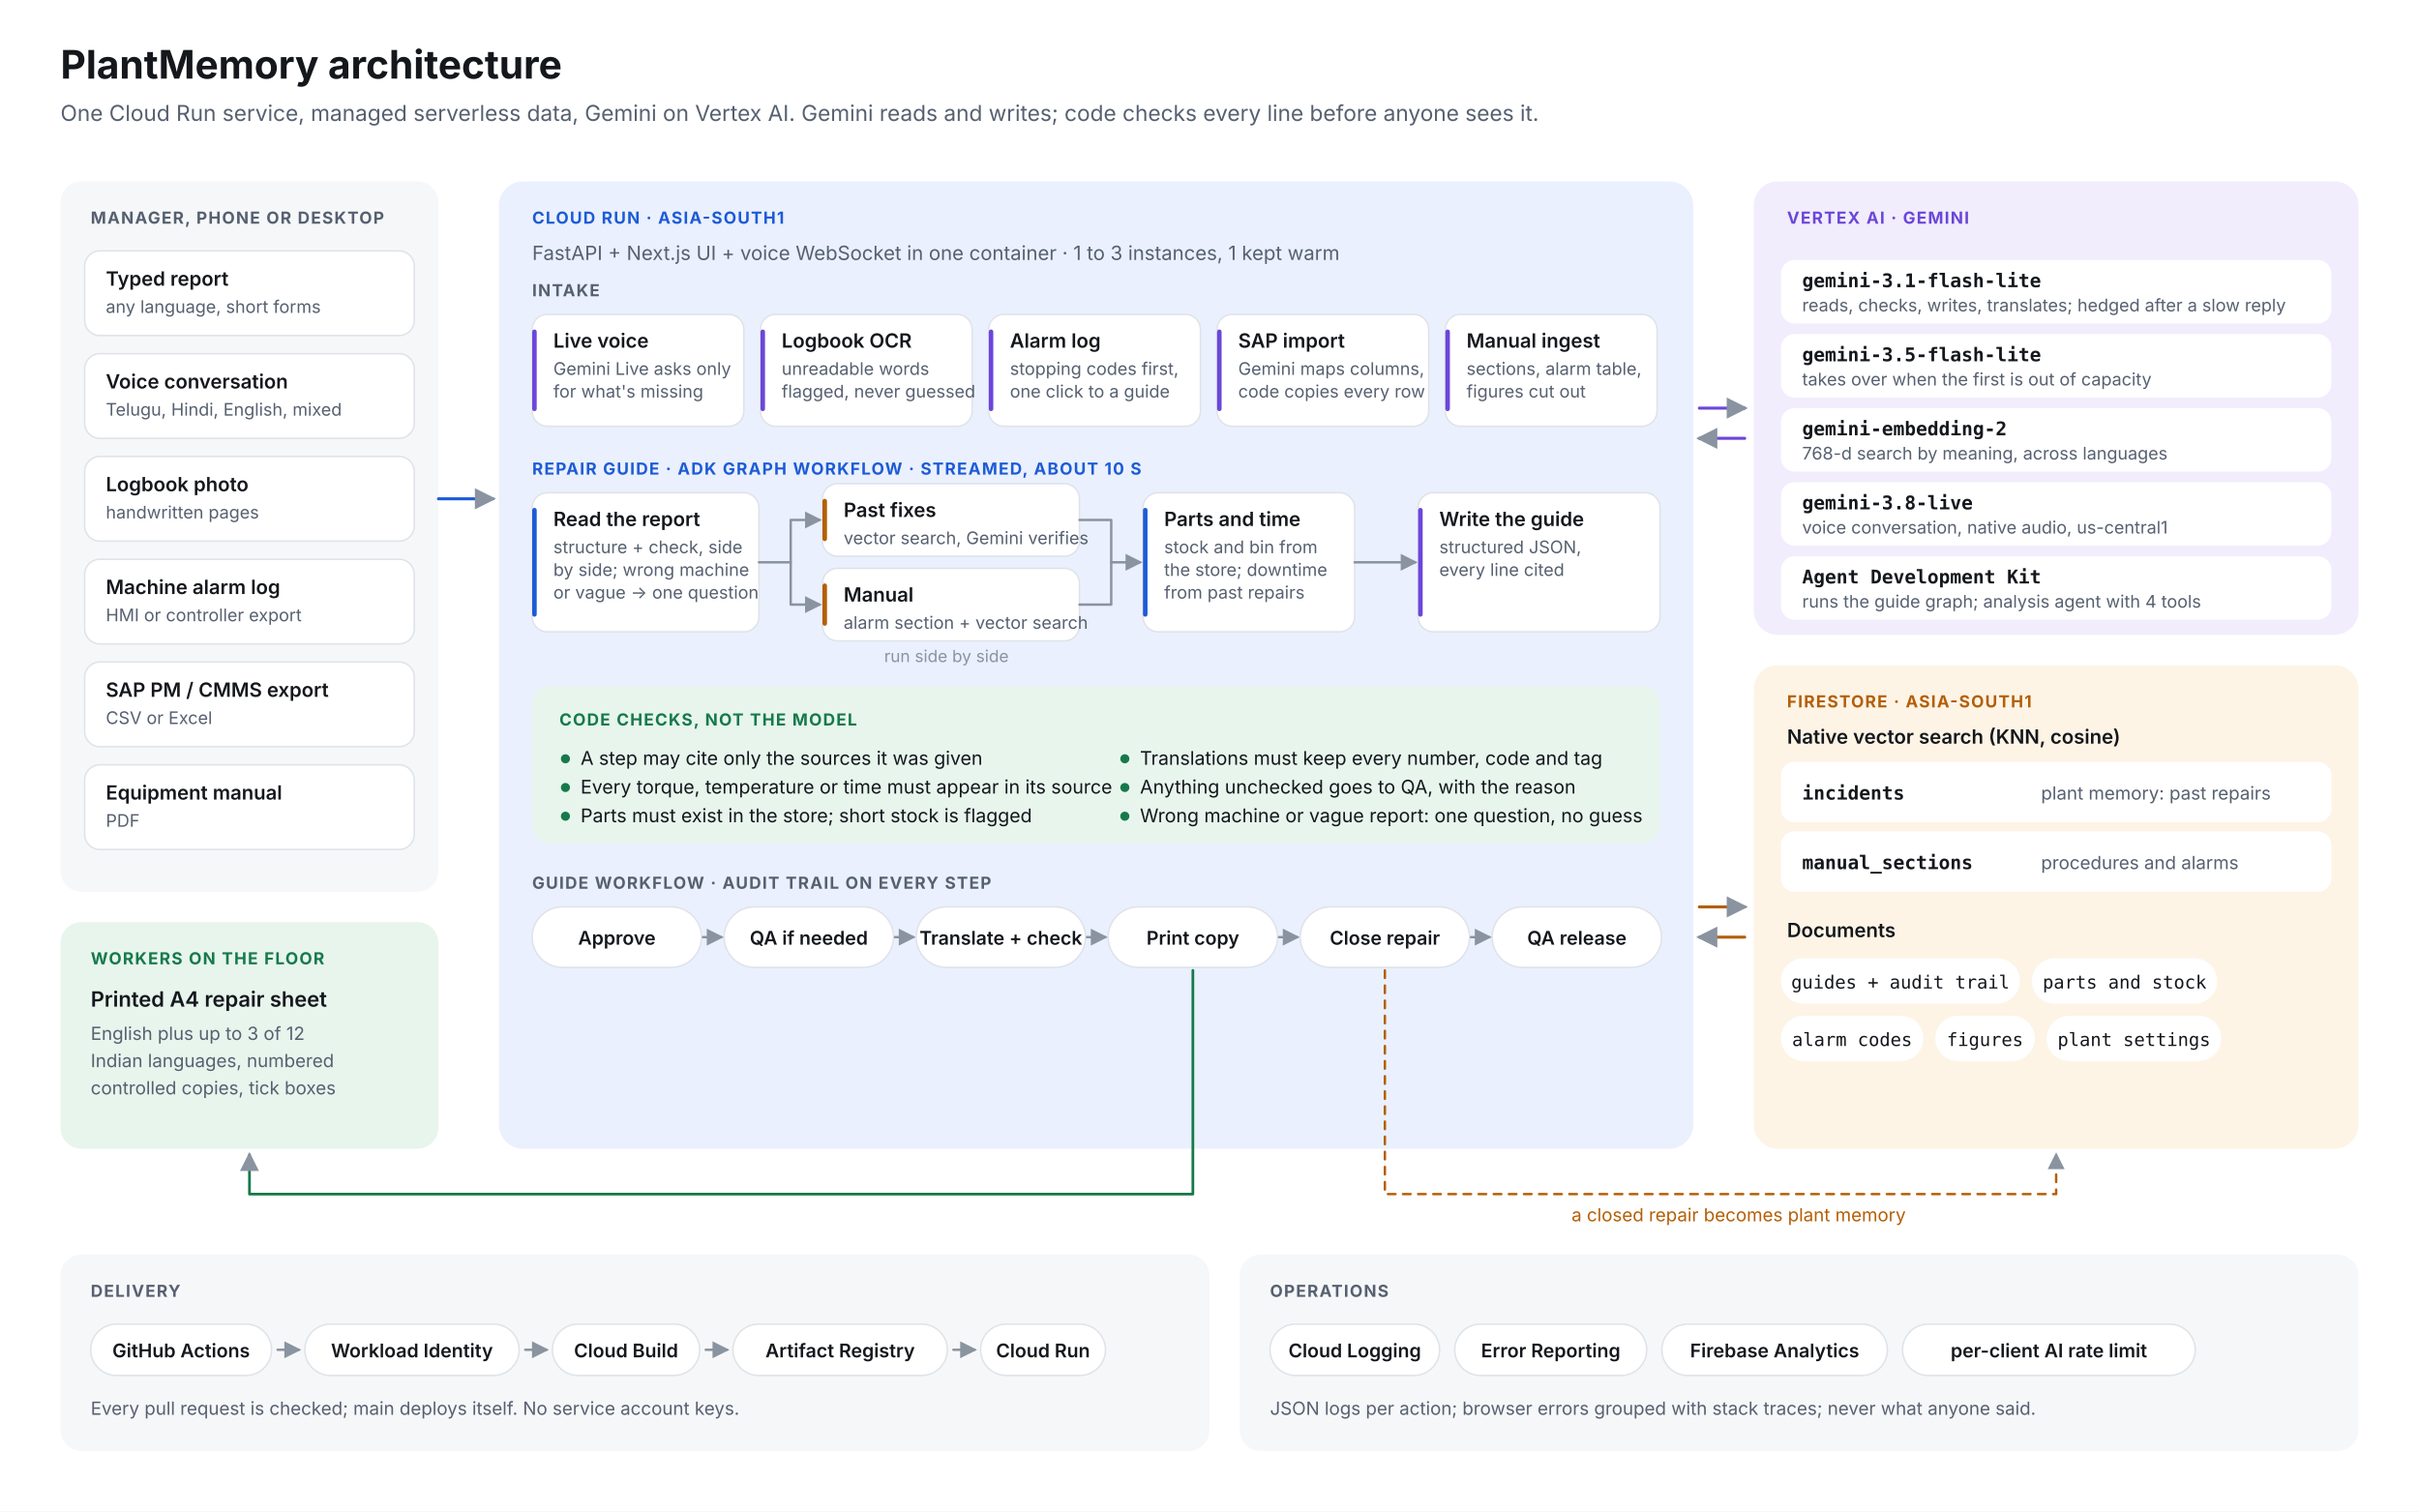
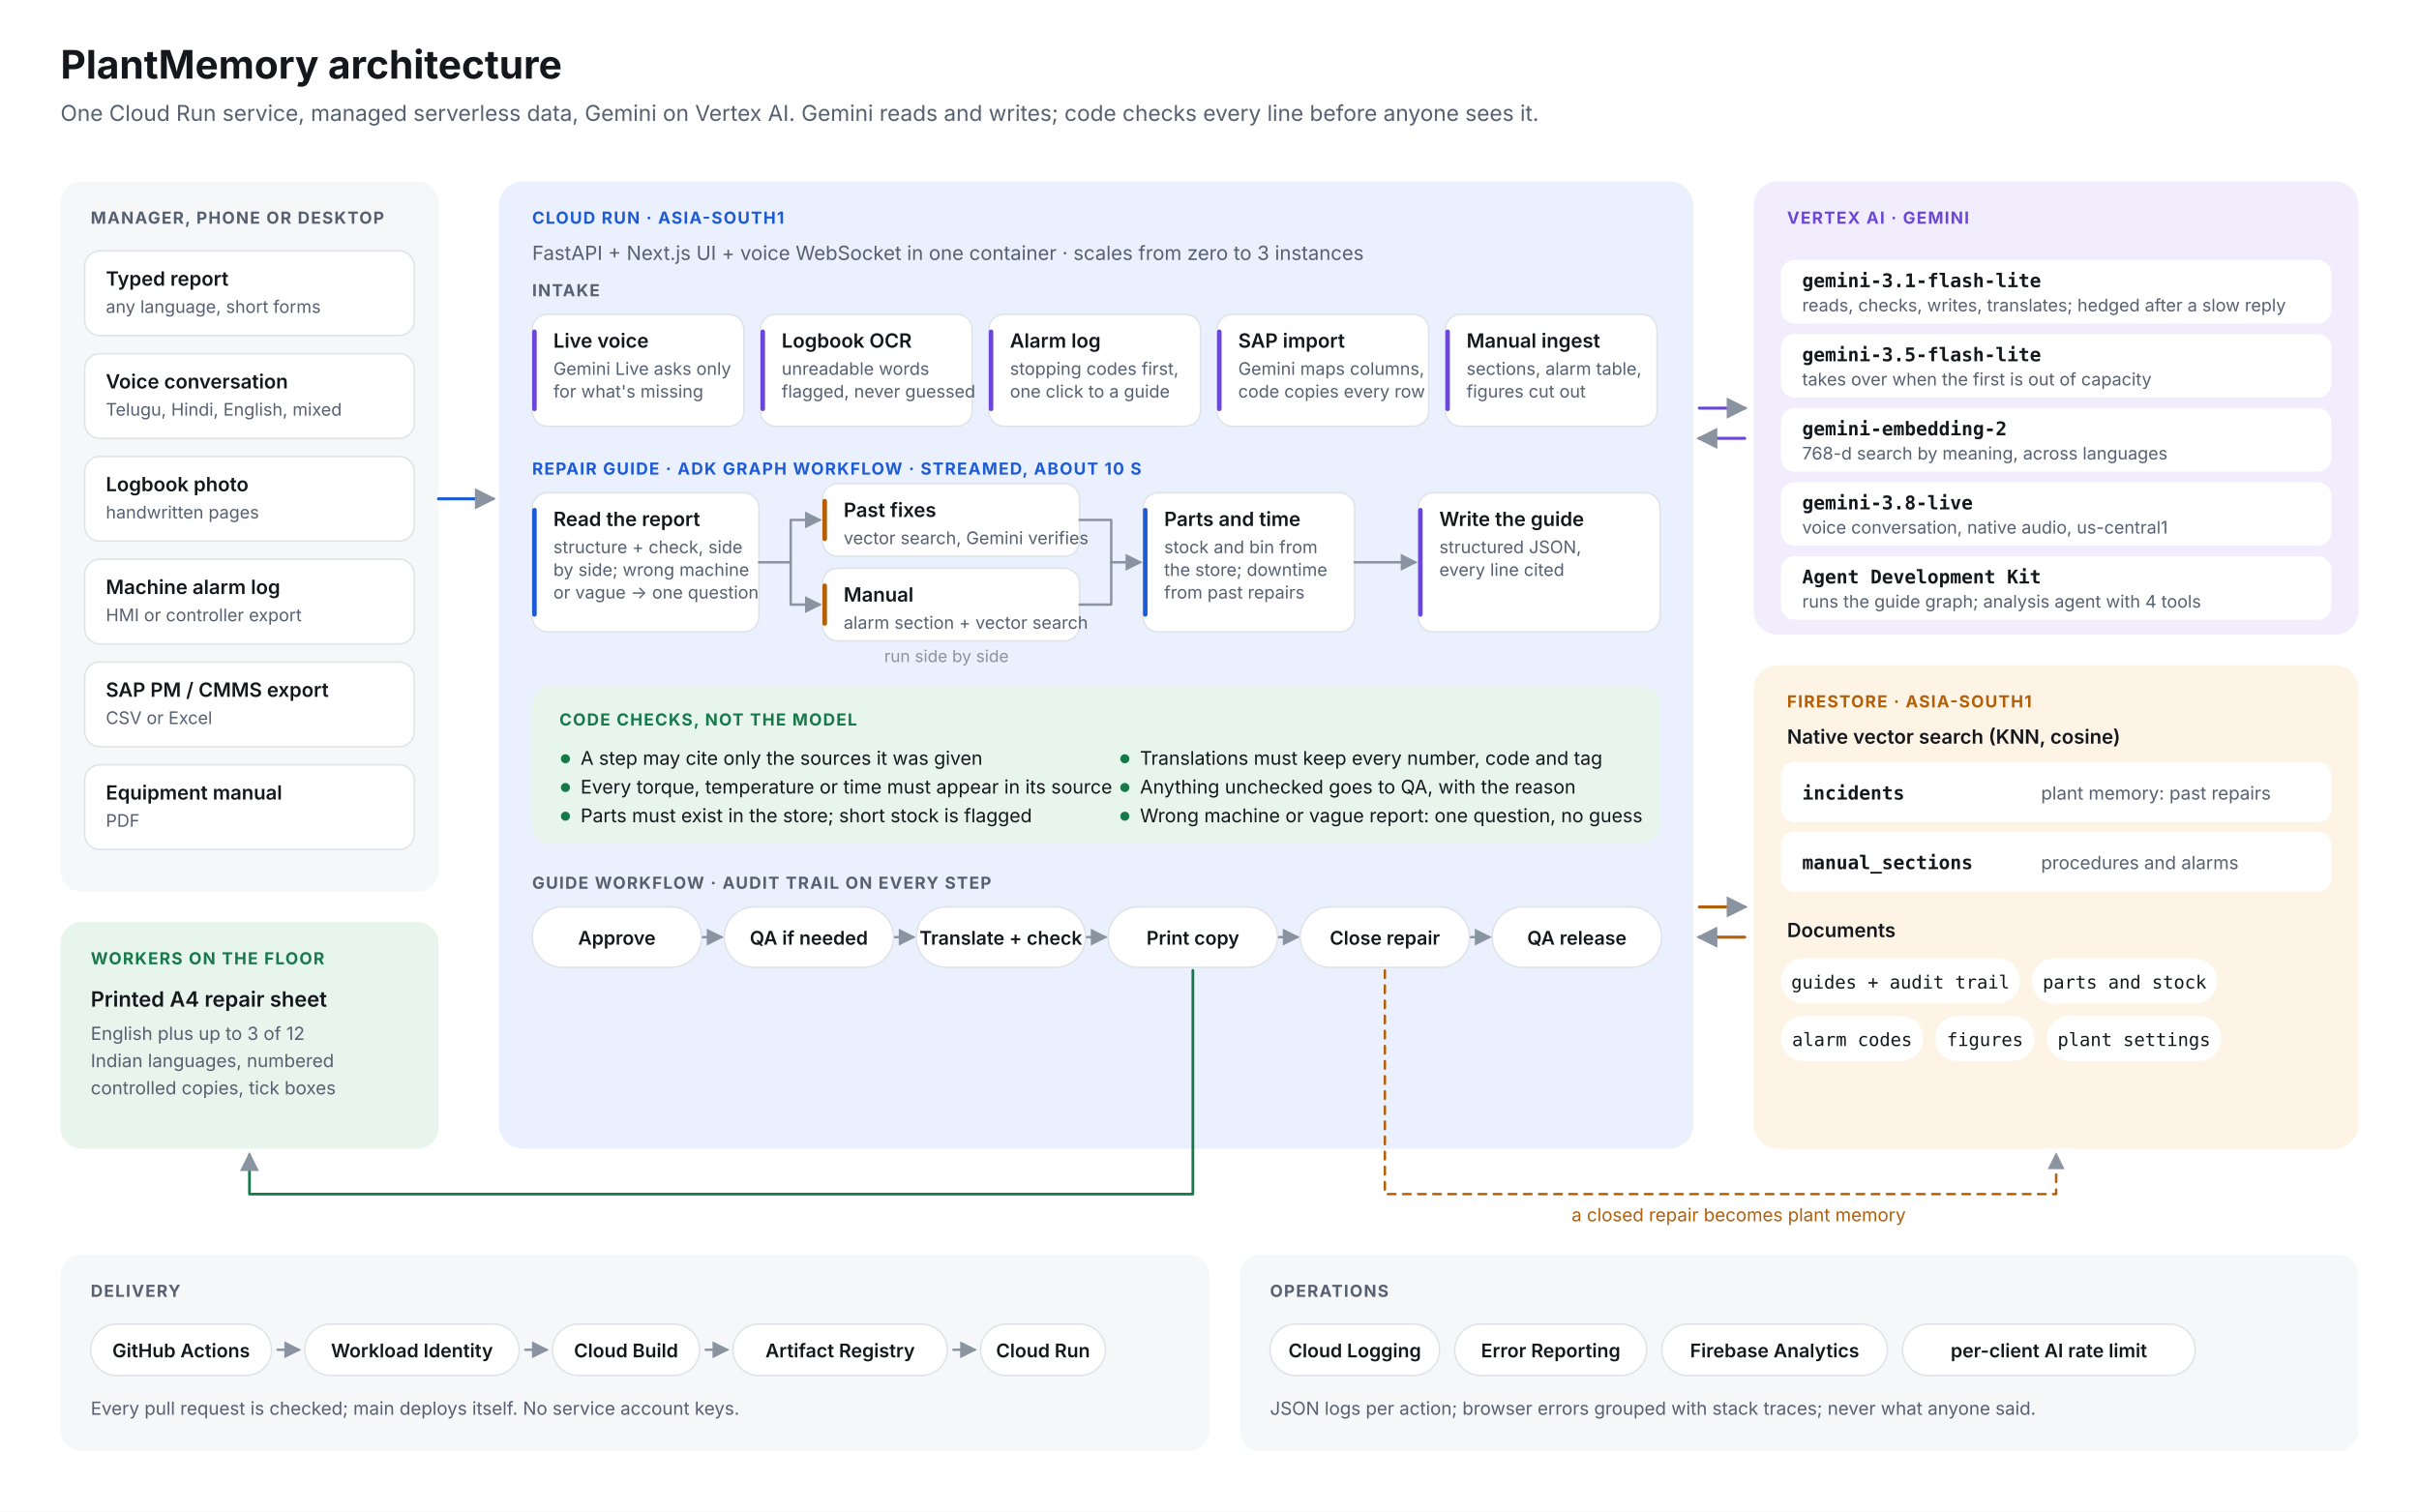
<svg xmlns="http://www.w3.org/2000/svg" width="1600" height="1000" viewBox="0 0 1600 1000">
  <defs>
    <marker id="head" viewBox="0 0 10 10" refX="8.5" refY="5" markerWidth="7" markerHeight="7" orient="auto-start-reverse">
      <path d="M 0 0 L 10 5 L 0 10 z" fill="#8a93a0" />
    </marker>
  </defs>
  <rect x="0" y="0" width="1600" height="1000" rx="0" fill="#ffffff" stroke="none" stroke-width="1" />
  <text x="40" y="52" font-family="Inter, -apple-system, 'Segoe UI', 'Helvetica Neue', Arial, sans-serif" font-size="26" font-weight="700" fill="#14171c" text-anchor="start" letter-spacing="0">PlantMemory architecture</text>
  <text x="40" y="80" font-family="Inter, -apple-system, 'Segoe UI', 'Helvetica Neue', Arial, sans-serif" font-size="14.5" font-weight="400" fill="#566070" text-anchor="start" letter-spacing="0">One Cloud Run service, managed serverless data, Gemini on Vertex AI. Gemini reads and writes; code checks every line before anyone sees it.</text>
  <rect x="40" y="120" width="250" height="470" rx="14" fill="#f6f7f9" stroke="none" stroke-width="1" />
  <text x="60" y="148" font-family="Inter, -apple-system, 'Segoe UI', 'Helvetica Neue', Arial, sans-serif" font-size="11" font-weight="650" fill="#566070" text-anchor="start" letter-spacing="0.8">MANAGER, PHONE OR DESKTOP</text>
  <rect x="56" y="166" width="218" height="56" rx="10" fill="#fff" stroke="#dfe3e8" stroke-width="1" />
  <text x="70" y="189" font-family="Inter, -apple-system, 'Segoe UI', 'Helvetica Neue', Arial, sans-serif" font-size="13" font-weight="600" fill="#14171c" text-anchor="start" letter-spacing="0">Typed report</text>
  <text x="70" y="207" font-family="Inter, -apple-system, 'Segoe UI', 'Helvetica Neue', Arial, sans-serif" font-size="11.5" font-weight="400" fill="#566070" text-anchor="start" letter-spacing="0">any language, short forms</text>
  <rect x="56" y="234" width="218" height="56" rx="10" fill="#fff" stroke="#dfe3e8" stroke-width="1" />
  <text x="70" y="257" font-family="Inter, -apple-system, 'Segoe UI', 'Helvetica Neue', Arial, sans-serif" font-size="13" font-weight="600" fill="#14171c" text-anchor="start" letter-spacing="0">Voice conversation</text>
  <text x="70" y="275" font-family="Inter, -apple-system, 'Segoe UI', 'Helvetica Neue', Arial, sans-serif" font-size="11.5" font-weight="400" fill="#566070" text-anchor="start" letter-spacing="0">Telugu, Hindi, English, mixed</text>
  <rect x="56" y="302" width="218" height="56" rx="10" fill="#fff" stroke="#dfe3e8" stroke-width="1" />
  <text x="70" y="325" font-family="Inter, -apple-system, 'Segoe UI', 'Helvetica Neue', Arial, sans-serif" font-size="13" font-weight="600" fill="#14171c" text-anchor="start" letter-spacing="0">Logbook photo</text>
  <text x="70" y="343" font-family="Inter, -apple-system, 'Segoe UI', 'Helvetica Neue', Arial, sans-serif" font-size="11.5" font-weight="400" fill="#566070" text-anchor="start" letter-spacing="0">handwritten pages</text>
  <rect x="56" y="370" width="218" height="56" rx="10" fill="#fff" stroke="#dfe3e8" stroke-width="1" />
  <text x="70" y="393" font-family="Inter, -apple-system, 'Segoe UI', 'Helvetica Neue', Arial, sans-serif" font-size="13" font-weight="600" fill="#14171c" text-anchor="start" letter-spacing="0">Machine alarm log</text>
  <text x="70" y="411" font-family="Inter, -apple-system, 'Segoe UI', 'Helvetica Neue', Arial, sans-serif" font-size="11.5" font-weight="400" fill="#566070" text-anchor="start" letter-spacing="0">HMI or controller export</text>
  <rect x="56" y="438" width="218" height="56" rx="10" fill="#fff" stroke="#dfe3e8" stroke-width="1" />
  <text x="70" y="461" font-family="Inter, -apple-system, 'Segoe UI', 'Helvetica Neue', Arial, sans-serif" font-size="13" font-weight="600" fill="#14171c" text-anchor="start" letter-spacing="0">SAP PM / CMMS export</text>
  <text x="70" y="479" font-family="Inter, -apple-system, 'Segoe UI', 'Helvetica Neue', Arial, sans-serif" font-size="11.5" font-weight="400" fill="#566070" text-anchor="start" letter-spacing="0">CSV or Excel</text>
  <rect x="56" y="506" width="218" height="56" rx="10" fill="#fff" stroke="#dfe3e8" stroke-width="1" />
  <text x="70" y="529" font-family="Inter, -apple-system, 'Segoe UI', 'Helvetica Neue', Arial, sans-serif" font-size="13" font-weight="600" fill="#14171c" text-anchor="start" letter-spacing="0">Equipment manual</text>
  <text x="70" y="547" font-family="Inter, -apple-system, 'Segoe UI', 'Helvetica Neue', Arial, sans-serif" font-size="11.5" font-weight="400" fill="#566070" text-anchor="start" letter-spacing="0">PDF</text>
  <rect x="40" y="610" width="250" height="150" rx="14" fill="#e7f5ed" stroke="none" stroke-width="1" />
  <text x="60" y="638" font-family="Inter, -apple-system, 'Segoe UI', 'Helvetica Neue', Arial, sans-serif" font-size="11" font-weight="650" fill="#17794a" text-anchor="start" letter-spacing="0.8">WORKERS ON THE FLOOR</text>
  <text x="60" y="666" font-family="Inter, -apple-system, 'Segoe UI', 'Helvetica Neue', Arial, sans-serif" font-size="14" font-weight="600" fill="#14171c" text-anchor="start" letter-spacing="0">Printed A4 repair sheet</text>
  <text x="60" y="688" font-family="Inter, -apple-system, 'Segoe UI', 'Helvetica Neue', Arial, sans-serif" font-size="12" font-weight="400" fill="#566070" text-anchor="start" letter-spacing="0">English plus up to 3 of 12</text>
  <text x="60" y="706" font-family="Inter, -apple-system, 'Segoe UI', 'Helvetica Neue', Arial, sans-serif" font-size="12" font-weight="400" fill="#566070" text-anchor="start" letter-spacing="0">Indian languages, numbered</text>
  <text x="60" y="724" font-family="Inter, -apple-system, 'Segoe UI', 'Helvetica Neue', Arial, sans-serif" font-size="12" font-weight="400" fill="#566070" text-anchor="start" letter-spacing="0">controlled copies, tick boxes</text>
  <rect x="330" y="120" width="790" height="640" rx="16" fill="#eaf0fd" stroke="none" stroke-width="1" />
  <text x="352" y="148" font-family="Inter, -apple-system, 'Segoe UI', 'Helvetica Neue', Arial, sans-serif" font-size="11" font-weight="650" fill="#1d5bd6" text-anchor="start" letter-spacing="0.8">CLOUD RUN · ASIA-SOUTH1</text>
-   <text x="352" y="172" font-family="Inter, -apple-system, 'Segoe UI', 'Helvetica Neue', Arial, sans-serif" font-size="13" font-weight="400" fill="#566070" text-anchor="start" letter-spacing="0">FastAPI + Next.js UI + voice WebSocket in one container · 1 to 3 instances, 1 kept warm</text>
+   <text x="352" y="172" font-family="Inter, -apple-system, 'Segoe UI', 'Helvetica Neue', Arial, sans-serif" font-size="13" font-weight="400" fill="#566070" text-anchor="start" letter-spacing="0">FastAPI + Next.js UI + voice WebSocket in one container · scales from zero to 3 instances</text>
  <text x="352" y="196" font-family="Inter, -apple-system, 'Segoe UI', 'Helvetica Neue', Arial, sans-serif" font-size="11" font-weight="650" fill="#566070" text-anchor="start" letter-spacing="0.8">INTAKE</text>
  <rect x="352" y="208" width="140" height="74" rx="10" fill="#fff" stroke="#dfe3e8" stroke-width="1" />
  <rect x="352" y="218" width="3" height="54" rx="1.5" fill="#6b46d9" />
  <text x="366" y="230" font-family="Inter, -apple-system, 'Segoe UI', 'Helvetica Neue', Arial, sans-serif" font-size="13" font-weight="600" fill="#14171c" text-anchor="start" letter-spacing="0">Live voice</text>
  <text x="366" y="248" font-family="Inter, -apple-system, 'Segoe UI', 'Helvetica Neue', Arial, sans-serif" font-size="11.5" font-weight="400" fill="#566070" text-anchor="start" letter-spacing="0">Gemini Live asks only</text>
  <text x="366" y="263" font-family="Inter, -apple-system, 'Segoe UI', 'Helvetica Neue', Arial, sans-serif" font-size="11.5" font-weight="400" fill="#566070" text-anchor="start" letter-spacing="0">for what's missing</text>
  <rect x="503" y="208" width="140" height="74" rx="10" fill="#fff" stroke="#dfe3e8" stroke-width="1" />
  <rect x="503" y="218" width="3" height="54" rx="1.5" fill="#6b46d9" />
  <text x="517" y="230" font-family="Inter, -apple-system, 'Segoe UI', 'Helvetica Neue', Arial, sans-serif" font-size="13" font-weight="600" fill="#14171c" text-anchor="start" letter-spacing="0">Logbook OCR</text>
  <text x="517" y="248" font-family="Inter, -apple-system, 'Segoe UI', 'Helvetica Neue', Arial, sans-serif" font-size="11.5" font-weight="400" fill="#566070" text-anchor="start" letter-spacing="0">unreadable words</text>
  <text x="517" y="263" font-family="Inter, -apple-system, 'Segoe UI', 'Helvetica Neue', Arial, sans-serif" font-size="11.5" font-weight="400" fill="#566070" text-anchor="start" letter-spacing="0">flagged, never guessed</text>
  <rect x="654" y="208" width="140" height="74" rx="10" fill="#fff" stroke="#dfe3e8" stroke-width="1" />
  <rect x="654" y="218" width="3" height="54" rx="1.5" fill="#6b46d9" />
  <text x="668" y="230" font-family="Inter, -apple-system, 'Segoe UI', 'Helvetica Neue', Arial, sans-serif" font-size="13" font-weight="600" fill="#14171c" text-anchor="start" letter-spacing="0">Alarm log</text>
  <text x="668" y="248" font-family="Inter, -apple-system, 'Segoe UI', 'Helvetica Neue', Arial, sans-serif" font-size="11.5" font-weight="400" fill="#566070" text-anchor="start" letter-spacing="0">stopping codes first,</text>
  <text x="668" y="263" font-family="Inter, -apple-system, 'Segoe UI', 'Helvetica Neue', Arial, sans-serif" font-size="11.5" font-weight="400" fill="#566070" text-anchor="start" letter-spacing="0">one click to a guide</text>
  <rect x="805" y="208" width="140" height="74" rx="10" fill="#fff" stroke="#dfe3e8" stroke-width="1" />
  <rect x="805" y="218" width="3" height="54" rx="1.5" fill="#6b46d9" />
  <text x="819" y="230" font-family="Inter, -apple-system, 'Segoe UI', 'Helvetica Neue', Arial, sans-serif" font-size="13" font-weight="600" fill="#14171c" text-anchor="start" letter-spacing="0">SAP import</text>
  <text x="819" y="248" font-family="Inter, -apple-system, 'Segoe UI', 'Helvetica Neue', Arial, sans-serif" font-size="11.5" font-weight="400" fill="#566070" text-anchor="start" letter-spacing="0">Gemini maps columns,</text>
  <text x="819" y="263" font-family="Inter, -apple-system, 'Segoe UI', 'Helvetica Neue', Arial, sans-serif" font-size="11.5" font-weight="400" fill="#566070" text-anchor="start" letter-spacing="0">code copies every row</text>
  <rect x="956" y="208" width="140" height="74" rx="10" fill="#fff" stroke="#dfe3e8" stroke-width="1" />
  <rect x="956" y="218" width="3" height="54" rx="1.5" fill="#6b46d9" />
  <text x="970" y="230" font-family="Inter, -apple-system, 'Segoe UI', 'Helvetica Neue', Arial, sans-serif" font-size="13" font-weight="600" fill="#14171c" text-anchor="start" letter-spacing="0">Manual ingest</text>
  <text x="970" y="248" font-family="Inter, -apple-system, 'Segoe UI', 'Helvetica Neue', Arial, sans-serif" font-size="11.5" font-weight="400" fill="#566070" text-anchor="start" letter-spacing="0">sections, alarm table,</text>
  <text x="970" y="263" font-family="Inter, -apple-system, 'Segoe UI', 'Helvetica Neue', Arial, sans-serif" font-size="11.5" font-weight="400" fill="#566070" text-anchor="start" letter-spacing="0">figures cut out</text>
  <text x="352" y="314" font-family="Inter, -apple-system, 'Segoe UI', 'Helvetica Neue', Arial, sans-serif" font-size="11" font-weight="650" fill="#1d5bd6" text-anchor="start" letter-spacing="0.8">REPAIR GUIDE · ADK GRAPH WORKFLOW · STREAMED, ABOUT 10 S</text>
  <rect x="352" y="326" width="150" height="92" rx="10" fill="#fff" stroke="#dfe3e8" stroke-width="1" />
  <rect x="352" y="336" width="3" height="72" rx="1.5" fill="#1d5bd6" />
  <text x="366" y="348" font-family="Inter, -apple-system, 'Segoe UI', 'Helvetica Neue', Arial, sans-serif" font-size="13" font-weight="600" fill="#14171c" text-anchor="start" letter-spacing="0">Read the report</text>
  <text x="366" y="366" font-family="Inter, -apple-system, 'Segoe UI', 'Helvetica Neue', Arial, sans-serif" font-size="11.5" font-weight="400" fill="#566070" text-anchor="start" letter-spacing="0">structure + check, side</text>
  <text x="366" y="381" font-family="Inter, -apple-system, 'Segoe UI', 'Helvetica Neue', Arial, sans-serif" font-size="11.5" font-weight="400" fill="#566070" text-anchor="start" letter-spacing="0">by side; wrong machine</text>
  <text x="366" y="396" font-family="Inter, -apple-system, 'Segoe UI', 'Helvetica Neue', Arial, sans-serif" font-size="11.5" font-weight="400" fill="#566070" text-anchor="start" letter-spacing="0">or vague → one question</text>
  <rect x="544" y="320" width="170" height="48" rx="10" fill="#fff" stroke="#dfe3e8" stroke-width="1" />
  <rect x="544" y="330" width="3" height="28" rx="1.5" fill="#b45f06" />
  <text x="558" y="342" font-family="Inter, -apple-system, 'Segoe UI', 'Helvetica Neue', Arial, sans-serif" font-size="13" font-weight="600" fill="#14171c" text-anchor="start" letter-spacing="0">Past fixes</text>
  <text x="558" y="360" font-family="Inter, -apple-system, 'Segoe UI', 'Helvetica Neue', Arial, sans-serif" font-size="11.5" font-weight="400" fill="#566070" text-anchor="start" letter-spacing="0">vector search, Gemini verifies</text>
  <rect x="544" y="376" width="170" height="48" rx="10" fill="#fff" stroke="#dfe3e8" stroke-width="1" />
  <rect x="544" y="386" width="3" height="28" rx="1.5" fill="#b45f06" />
  <text x="558" y="398" font-family="Inter, -apple-system, 'Segoe UI', 'Helvetica Neue', Arial, sans-serif" font-size="13" font-weight="600" fill="#14171c" text-anchor="start" letter-spacing="0">Manual</text>
  <text x="558" y="416" font-family="Inter, -apple-system, 'Segoe UI', 'Helvetica Neue', Arial, sans-serif" font-size="11.5" font-weight="400" fill="#566070" text-anchor="start" letter-spacing="0">alarm section + vector search</text>
  <rect x="756" y="326" width="140" height="92" rx="10" fill="#fff" stroke="#dfe3e8" stroke-width="1" />
  <rect x="756" y="336" width="3" height="72" rx="1.5" fill="#1d5bd6" />
  <text x="770" y="348" font-family="Inter, -apple-system, 'Segoe UI', 'Helvetica Neue', Arial, sans-serif" font-size="13" font-weight="600" fill="#14171c" text-anchor="start" letter-spacing="0">Parts and time</text>
  <text x="770" y="366" font-family="Inter, -apple-system, 'Segoe UI', 'Helvetica Neue', Arial, sans-serif" font-size="11.5" font-weight="400" fill="#566070" text-anchor="start" letter-spacing="0">stock and bin from</text>
  <text x="770" y="381" font-family="Inter, -apple-system, 'Segoe UI', 'Helvetica Neue', Arial, sans-serif" font-size="11.5" font-weight="400" fill="#566070" text-anchor="start" letter-spacing="0">the store; downtime</text>
  <text x="770" y="396" font-family="Inter, -apple-system, 'Segoe UI', 'Helvetica Neue', Arial, sans-serif" font-size="11.5" font-weight="400" fill="#566070" text-anchor="start" letter-spacing="0">from past repairs</text>
  <rect x="938" y="326" width="160" height="92" rx="10" fill="#fff" stroke="#dfe3e8" stroke-width="1" />
  <rect x="938" y="336" width="3" height="72" rx="1.5" fill="#6b46d9" />
  <text x="952" y="348" font-family="Inter, -apple-system, 'Segoe UI', 'Helvetica Neue', Arial, sans-serif" font-size="13" font-weight="600" fill="#14171c" text-anchor="start" letter-spacing="0">Write the guide</text>
  <text x="952" y="366" font-family="Inter, -apple-system, 'Segoe UI', 'Helvetica Neue', Arial, sans-serif" font-size="11.5" font-weight="400" fill="#566070" text-anchor="start" letter-spacing="0">structured JSON,</text>
  <text x="952" y="381" font-family="Inter, -apple-system, 'Segoe UI', 'Helvetica Neue', Arial, sans-serif" font-size="11.5" font-weight="400" fill="#566070" text-anchor="start" letter-spacing="0">every line cited</text>
  <path d="M 502 372 L 523 372 L 523 344 L 542 344" fill="none" stroke="#8a93a0" stroke-width="1.6" stroke-linecap="round" stroke-linejoin="round" marker-end="url(#head)" />
  <path d="M 523 372 L 523 400 L 542 400" fill="none" stroke="#8a93a0" stroke-width="1.6" stroke-linecap="round" stroke-linejoin="round" marker-end="url(#head)" />
  <path d="M 714 344 L 735 344 L 735 372 L 754 372" fill="none" stroke="#8a93a0" stroke-width="1.6" stroke-linecap="round" stroke-linejoin="round" marker-end="url(#head)" />
  <path d="M 714 400 L 735 400 L 735 372" fill="none" stroke="#8a93a0" stroke-width="1.6" stroke-linecap="round" stroke-linejoin="round" />
  <path d="M 896 372 L 936 372" fill="none" stroke="#8a93a0" stroke-width="1.6" stroke-linecap="round" stroke-linejoin="round" marker-end="url(#head)" />
  <text x="626" y="438" font-family="Inter, -apple-system, 'Segoe UI', 'Helvetica Neue', Arial, sans-serif" font-size="11" font-weight="400" fill="#8a93a0" text-anchor="middle" letter-spacing="0">run side by side</text>
  <rect x="352" y="454" width="746" height="104" rx="12" fill="#e7f5ed" stroke="none" stroke-width="1" />
  <text x="370" y="480" font-family="Inter, -apple-system, 'Segoe UI', 'Helvetica Neue', Arial, sans-serif" font-size="11" font-weight="650" fill="#17794a" text-anchor="start" letter-spacing="0.8">CODE CHECKS, NOT THE MODEL</text>
  <circle cx="374" cy="502" r="3" fill="#17794a" />
  <text x="384" y="506" font-family="Inter, -apple-system, 'Segoe UI', 'Helvetica Neue', Arial, sans-serif" font-size="12.5" font-weight="400" fill="#14171c" text-anchor="start" letter-spacing="0">A step may cite only the sources it was given</text>
  <circle cx="374" cy="521" r="3" fill="#17794a" />
  <text x="384" y="525" font-family="Inter, -apple-system, 'Segoe UI', 'Helvetica Neue', Arial, sans-serif" font-size="12.5" font-weight="400" fill="#14171c" text-anchor="start" letter-spacing="0">Every torque, temperature or time must appear in its source</text>
  <circle cx="374" cy="540" r="3" fill="#17794a" />
  <text x="384" y="544" font-family="Inter, -apple-system, 'Segoe UI', 'Helvetica Neue', Arial, sans-serif" font-size="12.5" font-weight="400" fill="#14171c" text-anchor="start" letter-spacing="0">Parts must exist in the store; short stock is flagged</text>
  <circle cx="744" cy="502" r="3" fill="#17794a" />
  <text x="754" y="506" font-family="Inter, -apple-system, 'Segoe UI', 'Helvetica Neue', Arial, sans-serif" font-size="12.5" font-weight="400" fill="#14171c" text-anchor="start" letter-spacing="0">Translations must keep every number, code and tag</text>
  <circle cx="744" cy="521" r="3" fill="#17794a" />
  <text x="754" y="525" font-family="Inter, -apple-system, 'Segoe UI', 'Helvetica Neue', Arial, sans-serif" font-size="12.5" font-weight="400" fill="#14171c" text-anchor="start" letter-spacing="0">Anything unchecked goes to QA, with the reason</text>
  <circle cx="744" cy="540" r="3" fill="#17794a" />
  <text x="754" y="544" font-family="Inter, -apple-system, 'Segoe UI', 'Helvetica Neue', Arial, sans-serif" font-size="12.5" font-weight="400" fill="#14171c" text-anchor="start" letter-spacing="0">Wrong machine or vague report: one question, no guess</text>
  <text x="352" y="588" font-family="Inter, -apple-system, 'Segoe UI', 'Helvetica Neue', Arial, sans-serif" font-size="11" font-weight="650" fill="#566070" text-anchor="start" letter-spacing="0.8">GUIDE WORKFLOW · AUDIT TRAIL ON EVERY STEP</text>
  <rect x="352" y="600" width="112" height="40" rx="20" fill="#fff" stroke="#dfe3e8" stroke-width="1" />
  <text x="408.0" y="625" font-family="Inter, -apple-system, 'Segoe UI', 'Helvetica Neue', Arial, sans-serif" font-size="12.5" font-weight="600" fill="#14171c" text-anchor="middle" letter-spacing="0">Approve</text>
  <rect x="479" y="600" width="112" height="40" rx="20" fill="#fff" stroke="#dfe3e8" stroke-width="1" />
  <text x="535.0" y="625" font-family="Inter, -apple-system, 'Segoe UI', 'Helvetica Neue', Arial, sans-serif" font-size="12.5" font-weight="600" fill="#14171c" text-anchor="middle" letter-spacing="0">QA if needed</text>
  <path d="M 465 620 L 477 620" fill="none" stroke="#8a93a0" stroke-width="1.6" stroke-linecap="round" stroke-linejoin="round" marker-end="url(#head)" />
  <rect x="606" y="600" width="112" height="40" rx="20" fill="#fff" stroke="#dfe3e8" stroke-width="1" />
  <text x="662.0" y="625" font-family="Inter, -apple-system, 'Segoe UI', 'Helvetica Neue', Arial, sans-serif" font-size="12.5" font-weight="600" fill="#14171c" text-anchor="middle" letter-spacing="0">Translate + check</text>
  <path d="M 592 620 L 604 620" fill="none" stroke="#8a93a0" stroke-width="1.6" stroke-linecap="round" stroke-linejoin="round" marker-end="url(#head)" />
  <rect x="733" y="600" width="112" height="40" rx="20" fill="#fff" stroke="#dfe3e8" stroke-width="1" />
  <text x="789.0" y="625" font-family="Inter, -apple-system, 'Segoe UI', 'Helvetica Neue', Arial, sans-serif" font-size="12.5" font-weight="600" fill="#14171c" text-anchor="middle" letter-spacing="0">Print copy</text>
  <path d="M 719 620 L 731 620" fill="none" stroke="#8a93a0" stroke-width="1.6" stroke-linecap="round" stroke-linejoin="round" marker-end="url(#head)" />
  <rect x="860" y="600" width="112" height="40" rx="20" fill="#fff" stroke="#dfe3e8" stroke-width="1" />
  <text x="916.0" y="625" font-family="Inter, -apple-system, 'Segoe UI', 'Helvetica Neue', Arial, sans-serif" font-size="12.5" font-weight="600" fill="#14171c" text-anchor="middle" letter-spacing="0">Close repair</text>
  <path d="M 846 620 L 858 620" fill="none" stroke="#8a93a0" stroke-width="1.6" stroke-linecap="round" stroke-linejoin="round" marker-end="url(#head)" />
  <rect x="987" y="600" width="112" height="40" rx="20" fill="#fff" stroke="#dfe3e8" stroke-width="1" />
  <text x="1043.0" y="625" font-family="Inter, -apple-system, 'Segoe UI', 'Helvetica Neue', Arial, sans-serif" font-size="12.5" font-weight="600" fill="#14171c" text-anchor="middle" letter-spacing="0">QA release</text>
  <path d="M 973 620 L 985 620" fill="none" stroke="#8a93a0" stroke-width="1.6" stroke-linecap="round" stroke-linejoin="round" marker-end="url(#head)" />
  <path d="M 290 330 L 326 330" fill="none" stroke="#1d5bd6" stroke-width="2" stroke-linecap="round" stroke-linejoin="round" marker-end="url(#head)" />
  <path d="M 789.0 642 L 789.0 790 L 165 790 L 165 764" fill="none" stroke="#17794a" stroke-width="1.8" stroke-linecap="round" stroke-linejoin="round" marker-end="url(#head)" />
  <rect x="1160" y="120" width="400" height="300" rx="16" fill="#f1edfd" stroke="none" stroke-width="1" />
  <text x="1182" y="148" font-family="Inter, -apple-system, 'Segoe UI', 'Helvetica Neue', Arial, sans-serif" font-size="11" font-weight="650" fill="#6b46d9" text-anchor="start" letter-spacing="0.8">VERTEX AI · GEMINI</text>
  <rect x="1178" y="172" width="364" height="42" rx="9" fill="#fff" stroke="none" stroke-width="1" />
  <text x="1192" y="190" font-family="'Geist Mono', 'SF Mono', Menlo, Consolas, monospace" font-size="12.5" font-weight="600" fill="#14171c" text-anchor="start" letter-spacing="0">gemini-3.1-flash-lite</text>
  <text x="1192" y="206" font-family="Inter, -apple-system, 'Segoe UI', 'Helvetica Neue', Arial, sans-serif" font-size="11.5" font-weight="400" fill="#566070" text-anchor="start" letter-spacing="0">reads, checks, writes, translates; hedged after a slow reply</text>
  <rect x="1178" y="221" width="364" height="42" rx="9" fill="#fff" stroke="none" stroke-width="1" />
  <text x="1192" y="239" font-family="'Geist Mono', 'SF Mono', Menlo, Consolas, monospace" font-size="12.5" font-weight="600" fill="#14171c" text-anchor="start" letter-spacing="0">gemini-3.5-flash-lite</text>
  <text x="1192" y="255" font-family="Inter, -apple-system, 'Segoe UI', 'Helvetica Neue', Arial, sans-serif" font-size="11.5" font-weight="400" fill="#566070" text-anchor="start" letter-spacing="0">takes over when the first is out of capacity</text>
  <rect x="1178" y="270" width="364" height="42" rx="9" fill="#fff" stroke="none" stroke-width="1" />
  <text x="1192" y="288" font-family="'Geist Mono', 'SF Mono', Menlo, Consolas, monospace" font-size="12.5" font-weight="600" fill="#14171c" text-anchor="start" letter-spacing="0">gemini-embedding-2</text>
  <text x="1192" y="304" font-family="Inter, -apple-system, 'Segoe UI', 'Helvetica Neue', Arial, sans-serif" font-size="11.5" font-weight="400" fill="#566070" text-anchor="start" letter-spacing="0">768-d search by meaning, across languages</text>
  <rect x="1178" y="319" width="364" height="42" rx="9" fill="#fff" stroke="none" stroke-width="1" />
  <text x="1192" y="337" font-family="'Geist Mono', 'SF Mono', Menlo, Consolas, monospace" font-size="12.5" font-weight="600" fill="#14171c" text-anchor="start" letter-spacing="0">gemini-3.8-live</text>
  <text x="1192" y="353" font-family="Inter, -apple-system, 'Segoe UI', 'Helvetica Neue', Arial, sans-serif" font-size="11.5" font-weight="400" fill="#566070" text-anchor="start" letter-spacing="0">voice conversation, native audio, us-central1</text>
  <rect x="1178" y="368" width="364" height="42" rx="9" fill="#fff" stroke="none" stroke-width="1" />
  <text x="1192" y="386" font-family="'Geist Mono', 'SF Mono', Menlo, Consolas, monospace" font-size="12.5" font-weight="600" fill="#14171c" text-anchor="start" letter-spacing="0">Agent Development Kit</text>
  <text x="1192" y="402" font-family="Inter, -apple-system, 'Segoe UI', 'Helvetica Neue', Arial, sans-serif" font-size="11.5" font-weight="400" fill="#566070" text-anchor="start" letter-spacing="0">runs the guide graph; analysis agent with 4 tools</text>
  <rect x="1160" y="440" width="400" height="320" rx="16" fill="#fdf4e6" stroke="none" stroke-width="1" />
  <text x="1182" y="468" font-family="Inter, -apple-system, 'Segoe UI', 'Helvetica Neue', Arial, sans-serif" font-size="11" font-weight="650" fill="#b45f06" text-anchor="start" letter-spacing="0.8">FIRESTORE · ASIA-SOUTH1</text>
  <text x="1182" y="492" font-family="Inter, -apple-system, 'Segoe UI', 'Helvetica Neue', Arial, sans-serif" font-size="13" font-weight="600" fill="#14171c" text-anchor="start" letter-spacing="0">Native vector search (KNN, cosine)</text>
  <rect x="1178" y="504" width="364" height="40" rx="9" fill="#fff" stroke="none" stroke-width="1" />
  <text x="1192" y="529" font-family="'Geist Mono', 'SF Mono', Menlo, Consolas, monospace" font-size="12.5" font-weight="600" fill="#14171c" text-anchor="start" letter-spacing="0">incidents</text>
  <text x="1350" y="529" font-family="Inter, -apple-system, 'Segoe UI', 'Helvetica Neue', Arial, sans-serif" font-size="12" font-weight="400" fill="#566070" text-anchor="start" letter-spacing="0">plant memory: past repairs</text>
  <rect x="1178" y="550" width="364" height="40" rx="9" fill="#fff" stroke="none" stroke-width="1" />
  <text x="1192" y="575" font-family="'Geist Mono', 'SF Mono', Menlo, Consolas, monospace" font-size="12.5" font-weight="600" fill="#14171c" text-anchor="start" letter-spacing="0">manual_sections</text>
  <text x="1350" y="575" font-family="Inter, -apple-system, 'Segoe UI', 'Helvetica Neue', Arial, sans-serif" font-size="12" font-weight="400" fill="#566070" text-anchor="start" letter-spacing="0">procedures and alarms</text>
  <text x="1182" y="620" font-family="Inter, -apple-system, 'Segoe UI', 'Helvetica Neue', Arial, sans-serif" font-size="13" font-weight="600" fill="#14171c" text-anchor="start" letter-spacing="0">Documents</text>
  <rect x="1178" y="634" width="158.0" height="30" rx="15" fill="#fff" stroke="none" stroke-width="1" />
  <text x="1257.0" y="654" font-family="'Geist Mono', 'SF Mono', Menlo, Consolas, monospace" font-size="12" font-weight="400" fill="#14171c" text-anchor="middle" letter-spacing="0">guides + audit trail</text>
  <rect x="1344.0" y="634" width="122.5" height="30" rx="15" fill="#fff" stroke="none" stroke-width="1" />
  <text x="1405.25" y="654" font-family="'Geist Mono', 'SF Mono', Menlo, Consolas, monospace" font-size="12" font-weight="400" fill="#14171c" text-anchor="middle" letter-spacing="0">parts and stock</text>
  <rect x="1178" y="672" width="94.1" height="30" rx="15" fill="#fff" stroke="none" stroke-width="1" />
  <text x="1225.05" y="692" font-family="'Geist Mono', 'SF Mono', Menlo, Consolas, monospace" font-size="12" font-weight="400" fill="#14171c" text-anchor="middle" letter-spacing="0">alarm codes</text>
  <rect x="1280.1" y="672" width="65.7" height="30" rx="15" fill="#fff" stroke="none" stroke-width="1" />
  <text x="1312.95" y="692" font-family="'Geist Mono', 'SF Mono', Menlo, Consolas, monospace" font-size="12" font-weight="400" fill="#14171c" text-anchor="middle" letter-spacing="0">figures</text>
  <rect x="1353.8" y="672" width="115.4" height="30" rx="15" fill="#fff" stroke="none" stroke-width="1" />
  <text x="1411.5" y="692" font-family="'Geist Mono', 'SF Mono', Menlo, Consolas, monospace" font-size="12" font-weight="400" fill="#14171c" text-anchor="middle" letter-spacing="0">plant settings</text>
  <path d="M 1124 270 L 1154 270" fill="none" stroke="#6b46d9" stroke-width="2" stroke-linecap="round" stroke-linejoin="round" marker-end="url(#head)" />
  <path d="M 1154 290 L 1124 290" fill="none" stroke="#6b46d9" stroke-width="2" stroke-linecap="round" stroke-linejoin="round" marker-end="url(#head)" />
  <path d="M 1124 600 L 1154 600" fill="none" stroke="#b45f06" stroke-width="2" stroke-linecap="round" stroke-linejoin="round" marker-end="url(#head)" />
  <path d="M 1154 620 L 1124 620" fill="none" stroke="#b45f06" stroke-width="2" stroke-linecap="round" stroke-linejoin="round" marker-end="url(#head)" />
  <path d="M 916.0 642 L 916.0 790 L 1360 790 L 1360 764" fill="none" stroke="#b45f06" stroke-width="1.6" stroke-linecap="round" stroke-linejoin="round" stroke-dasharray="5 5" marker-end="url(#head)" />
  <text x="1150" y="808" font-family="Inter, -apple-system, 'Segoe UI', 'Helvetica Neue', Arial, sans-serif" font-size="12" font-weight="400" fill="#b45f06" text-anchor="middle" letter-spacing="0">a closed repair becomes plant memory</text>
  <rect x="40" y="830" width="760" height="130" rx="14" fill="#f6f7f9" stroke="none" stroke-width="1" />
  <text x="60" y="858" font-family="Inter, -apple-system, 'Segoe UI', 'Helvetica Neue', Arial, sans-serif" font-size="11" font-weight="650" fill="#566070" text-anchor="start" letter-spacing="0.8">DELIVERY</text>
  <rect x="60" y="876" width="119.6" height="34" rx="17" fill="#fff" stroke="#dfe3e8" stroke-width="1" />
  <text x="119.8" y="898" font-family="Inter, -apple-system, 'Segoe UI', 'Helvetica Neue', Arial, sans-serif" font-size="12.5" font-weight="600" fill="#14171c" text-anchor="middle" letter-spacing="0">GitHub Actions</text>
  <path d="M 183.6 893 L 197.6 893" fill="none" stroke="#8a93a0" stroke-width="1.6" stroke-linecap="round" stroke-linejoin="round" marker-end="url(#head)" />
  <rect x="201.6" y="876" width="141.8" height="34" rx="17" fill="#fff" stroke="#dfe3e8" stroke-width="1" />
  <text x="272.5" y="898" font-family="Inter, -apple-system, 'Segoe UI', 'Helvetica Neue', Arial, sans-serif" font-size="12.5" font-weight="600" fill="#14171c" text-anchor="middle" letter-spacing="0">Workload Identity</text>
  <path d="M 347.4 893 L 361.4 893" fill="none" stroke="#8a93a0" stroke-width="1.6" stroke-linecap="round" stroke-linejoin="round" marker-end="url(#head)" />
  <rect x="365.4" y="876" width="97.4" height="34" rx="17" fill="#fff" stroke="#dfe3e8" stroke-width="1" />
  <text x="414.1" y="898" font-family="Inter, -apple-system, 'Segoe UI', 'Helvetica Neue', Arial, sans-serif" font-size="12.5" font-weight="600" fill="#14171c" text-anchor="middle" letter-spacing="0">Cloud Build</text>
  <path d="M 466.8 893 L 480.8 893" fill="none" stroke="#8a93a0" stroke-width="1.6" stroke-linecap="round" stroke-linejoin="round" marker-end="url(#head)" />
  <rect x="484.8" y="876" width="141.8" height="34" rx="17" fill="#fff" stroke="#dfe3e8" stroke-width="1" />
  <text x="555.7" y="898" font-family="Inter, -apple-system, 'Segoe UI', 'Helvetica Neue', Arial, sans-serif" font-size="12.5" font-weight="600" fill="#14171c" text-anchor="middle" letter-spacing="0">Artifact Registry</text>
  <path d="M 630.6 893 L 644.6 893" fill="none" stroke="#8a93a0" stroke-width="1.6" stroke-linecap="round" stroke-linejoin="round" marker-end="url(#head)" />
  <rect x="648.6" y="876" width="82.6" height="34" rx="17" fill="#fff" stroke="#dfe3e8" stroke-width="1" />
  <text x="689.9" y="898" font-family="Inter, -apple-system, 'Segoe UI', 'Helvetica Neue', Arial, sans-serif" font-size="12.5" font-weight="600" fill="#14171c" text-anchor="middle" letter-spacing="0">Cloud Run</text>
  <text x="60" y="936" font-family="Inter, -apple-system, 'Segoe UI', 'Helvetica Neue', Arial, sans-serif" font-size="12" font-weight="400" fill="#566070" text-anchor="start" letter-spacing="0">Every pull request is checked; main deploys itself. No service account keys.</text>
  <rect x="820" y="830" width="740" height="130" rx="14" fill="#f6f7f9" stroke="none" stroke-width="1" />
  <text x="840" y="858" font-family="Inter, -apple-system, 'Segoe UI', 'Helvetica Neue', Arial, sans-serif" font-size="11" font-weight="650" fill="#566070" text-anchor="start" letter-spacing="0.8">OPERATIONS</text>
  <rect x="840" y="876" width="112.2" height="34" rx="17" fill="#fff" stroke="#dfe3e8" stroke-width="1" />
  <text x="896.1" y="898" font-family="Inter, -apple-system, 'Segoe UI', 'Helvetica Neue', Arial, sans-serif" font-size="12.5" font-weight="600" fill="#14171c" text-anchor="middle" letter-spacing="0">Cloud Logging</text>
  <rect x="962.2" y="876" width="127.0" height="34" rx="17" fill="#fff" stroke="#dfe3e8" stroke-width="1" />
  <text x="1025.7" y="898" font-family="Inter, -apple-system, 'Segoe UI', 'Helvetica Neue', Arial, sans-serif" font-size="12.5" font-weight="600" fill="#14171c" text-anchor="middle" letter-spacing="0">Error Reporting</text>
  <rect x="1099.2" y="876" width="149.2" height="34" rx="17" fill="#fff" stroke="#dfe3e8" stroke-width="1" />
  <text x="1173.8" y="898" font-family="Inter, -apple-system, 'Segoe UI', 'Helvetica Neue', Arial, sans-serif" font-size="12.5" font-weight="600" fill="#14171c" text-anchor="middle" letter-spacing="0">Firebase Analytics</text>
  <rect x="1258.4" y="876" width="193.6" height="34" rx="17" fill="#fff" stroke="#dfe3e8" stroke-width="1" />
  <text x="1355.2" y="898" font-family="Inter, -apple-system, 'Segoe UI', 'Helvetica Neue', Arial, sans-serif" font-size="12.5" font-weight="600" fill="#14171c" text-anchor="middle" letter-spacing="0">per-client AI rate limit</text>
  <text x="840" y="936" font-family="Inter, -apple-system, 'Segoe UI', 'Helvetica Neue', Arial, sans-serif" font-size="12" font-weight="400" fill="#566070" text-anchor="start" letter-spacing="0">JSON logs per action; browser errors grouped with stack traces; never what anyone said.</text>
</svg>
